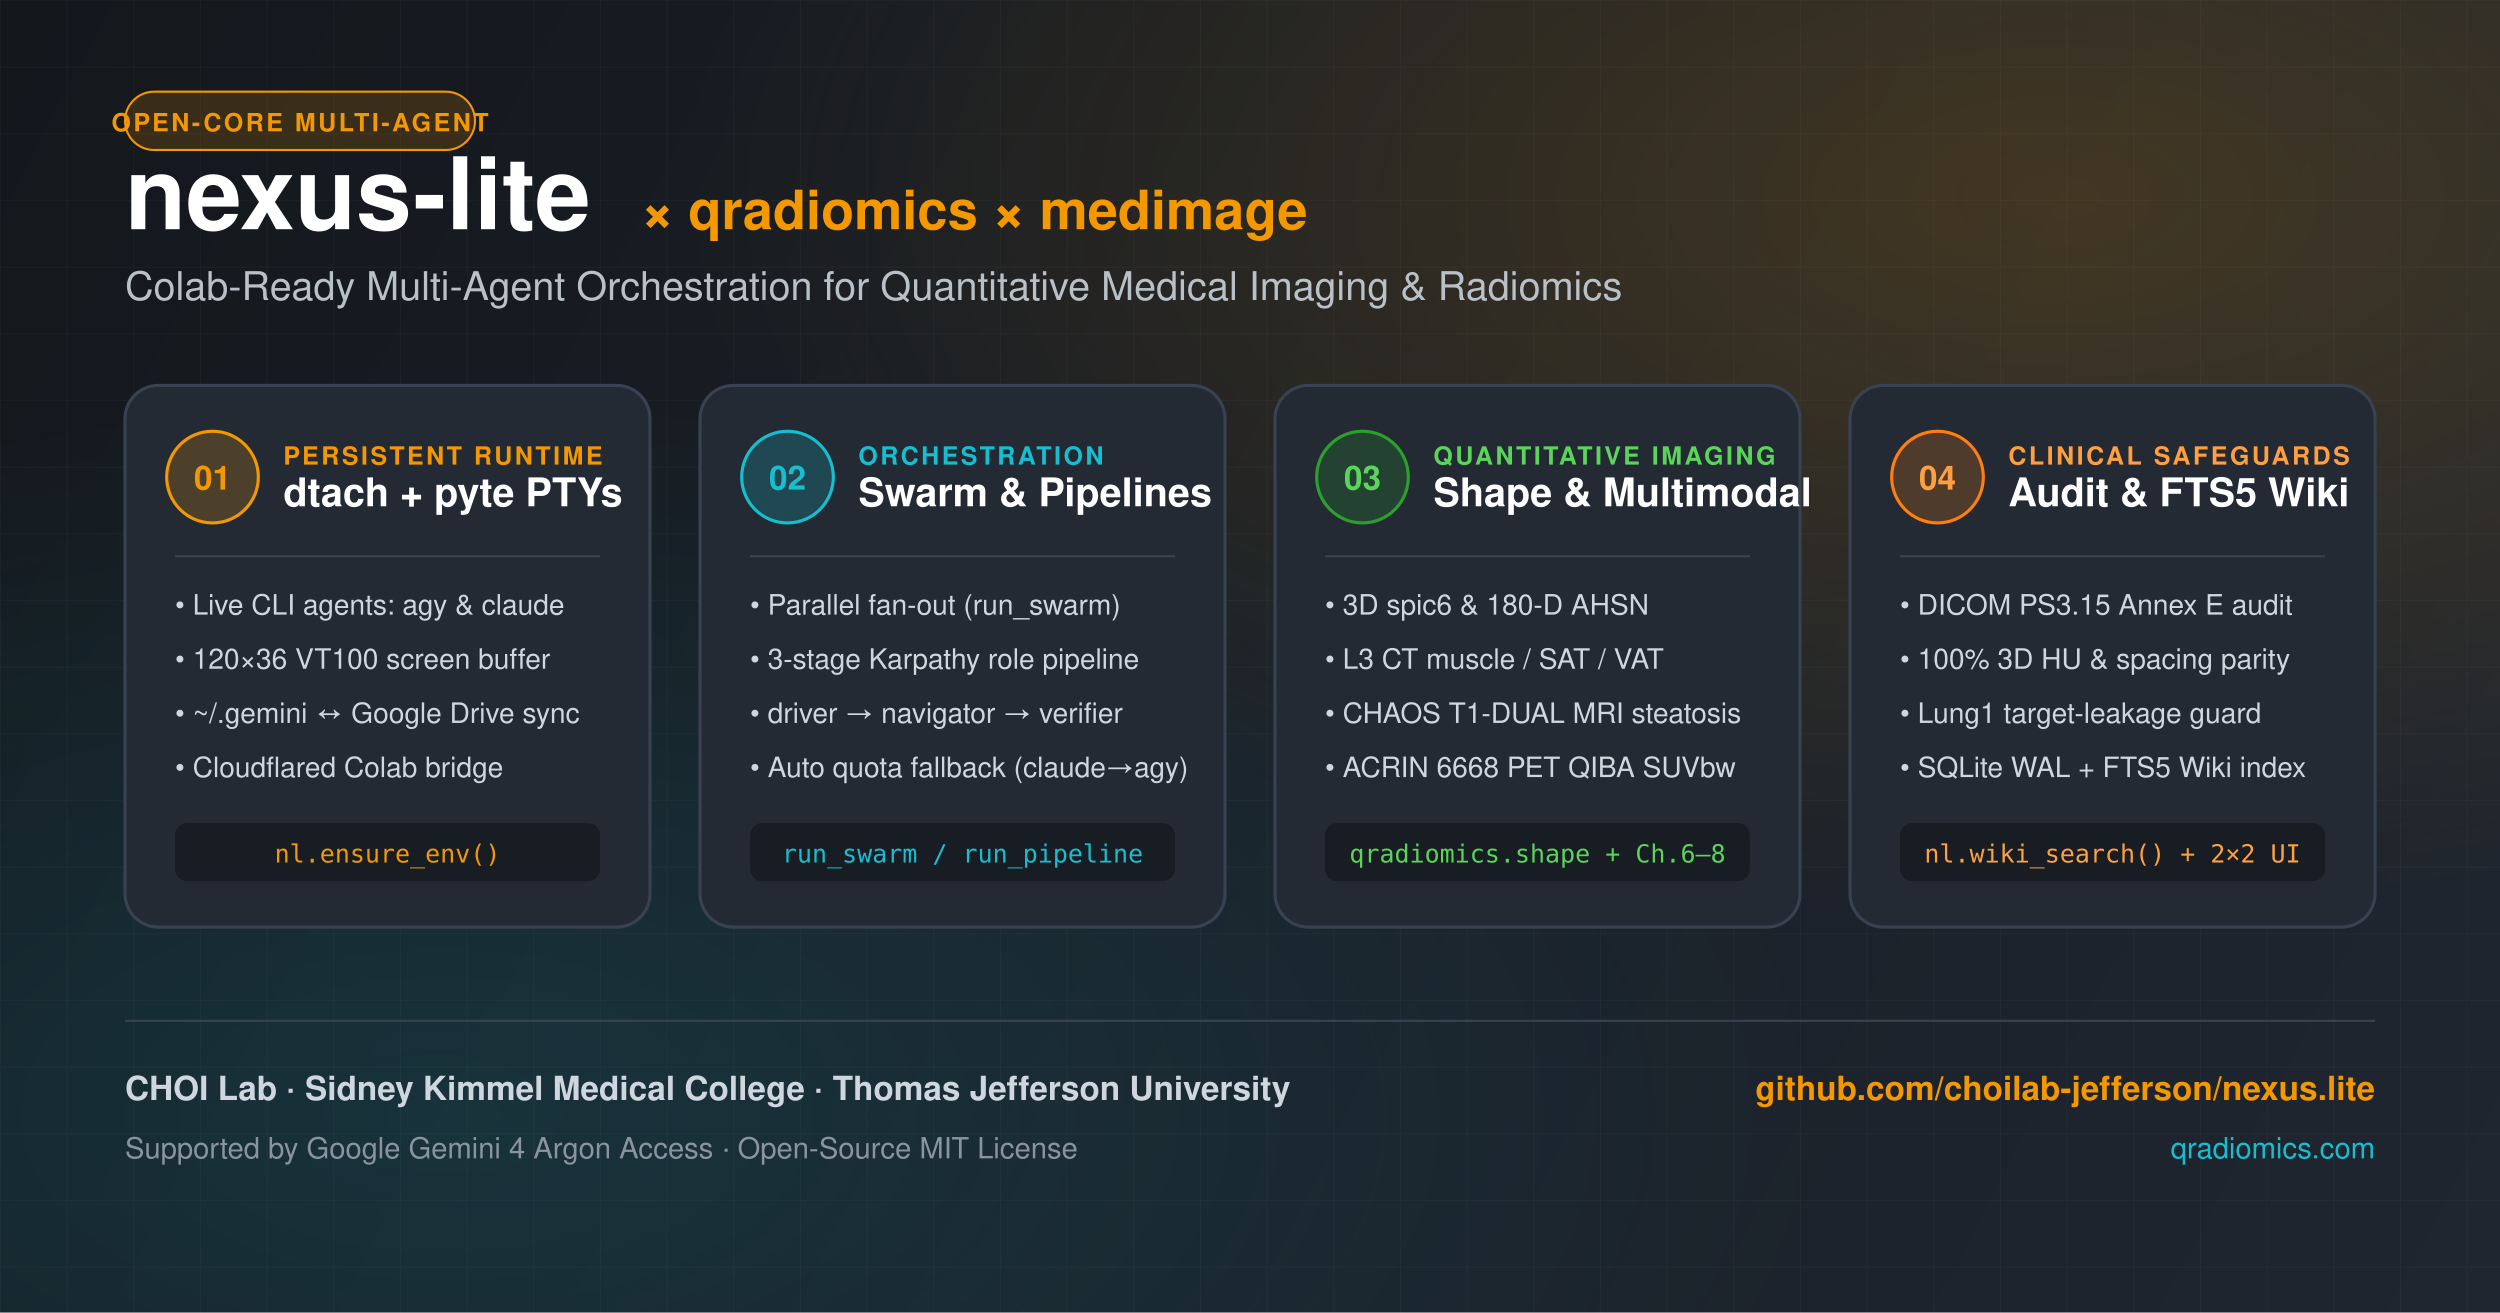
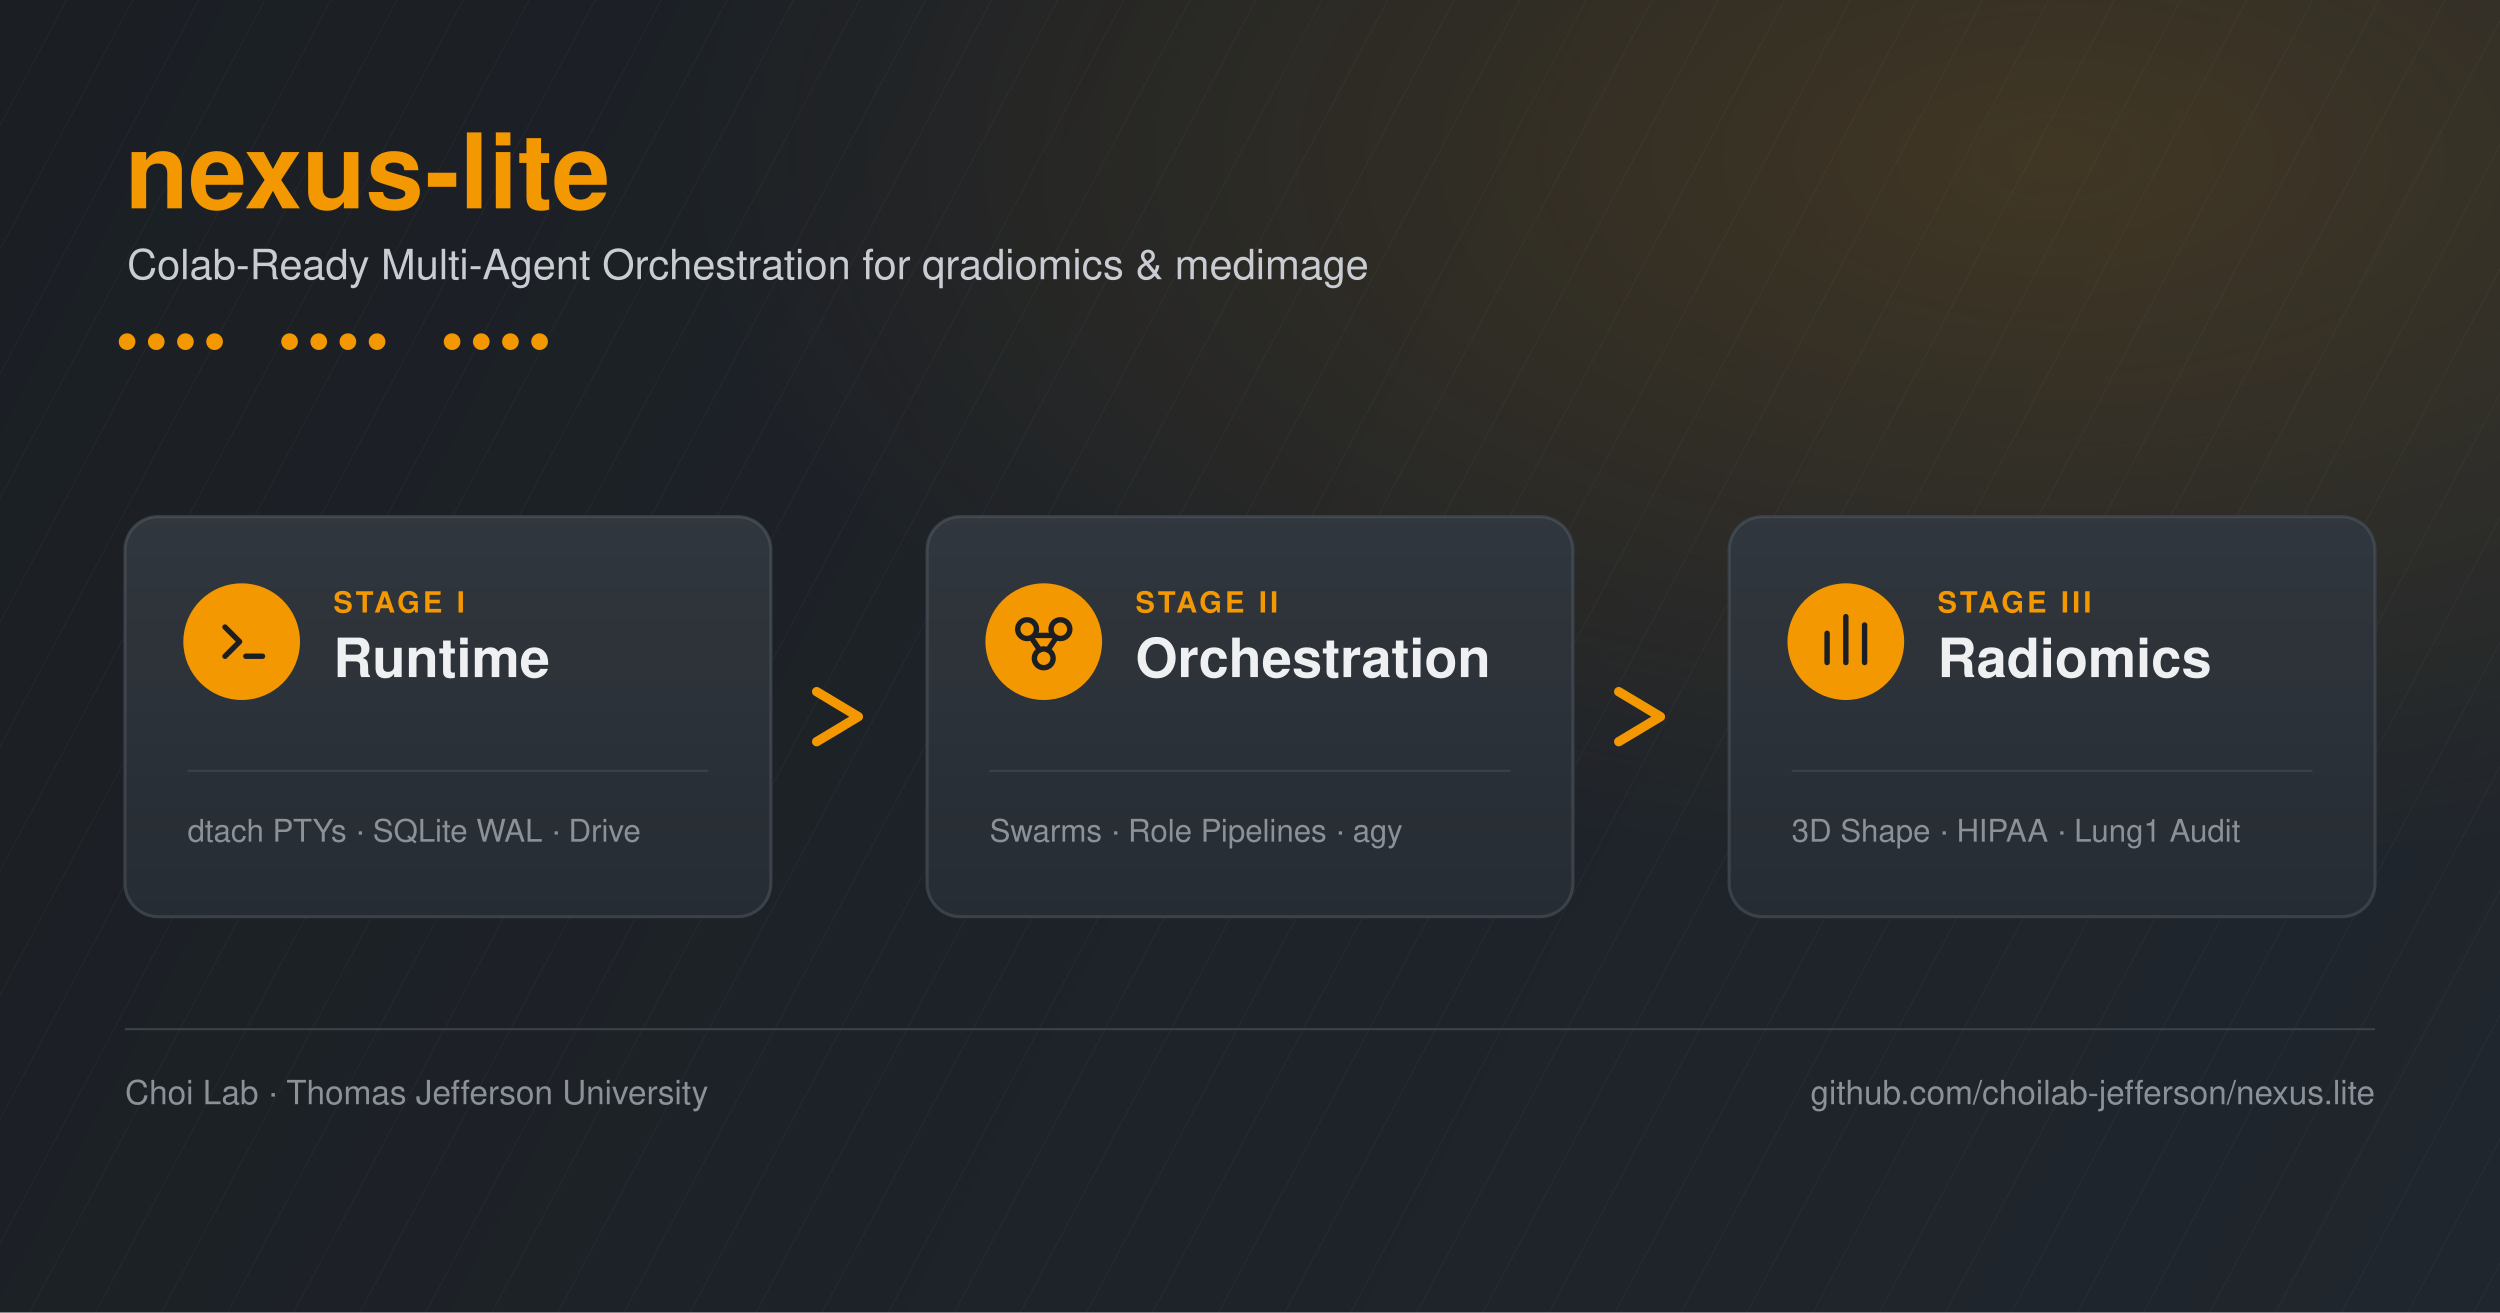
<svg xmlns="http://www.w3.org/2000/svg" viewBox="0 0 1200 630" font-family="Helvetica, Arial, sans-serif">
  <defs>
    <linearGradient id="bg" x1="0" y1="0" x2="1200" y2="630" gradientUnits="userSpaceOnUse">
-       <stop offset="0" stop-color="#14181d" />
-       <stop offset="1" stop-color="#1f2630" />
+       <stop offset="0" stop-color="#1b1f24" />
+       <stop offset="1" stop-color="#20262d" />
    </linearGradient>
-     <radialGradient id="glowAmber" cx="0.82" cy="0.15" r="0.55">
-       <stop offset="0" stop-color="#f39800" stop-opacity="0.18" />
+     <radialGradient id="glow" cx="0.82" cy="0.12" r="0.55">
+       <stop offset="0" stop-color="#f39800" stop-opacity="0.16" />
      <stop offset="1" stop-color="#f39800" stop-opacity="0" />
    </radialGradient>
-     <radialGradient id="glowCyan" cx="0.18" cy="0.85" r="0.55">
-       <stop offset="0" stop-color="#17becf" stop-opacity="0.14" />
-       <stop offset="1" stop-color="#17becf" stop-opacity="0" />
-     </radialGradient>
-     <pattern id="grid" width="32" height="32" patternUnits="userSpaceOnUse">
-       <path d="M 32 0 L 0 0 0 32" fill="none" stroke="#ffffff" stroke-opacity="0.03" stroke-width="1" />
+     <pattern id="slices" width="28" height="28" patternUnits="userSpaceOnUse" patternTransform="rotate(28)">
+       <line x1="0" y1="0" x2="0" y2="28" stroke="#ffffff" stroke-opacity="0.035" stroke-width="1" />
    </pattern>
+     <linearGradient id="cardTop" x1="0" y1="0" x2="0" y2="1">
+       <stop offset="0" stop-color="#ffffff" stop-opacity="0.05" />
+       <stop offset="1" stop-color="#ffffff" stop-opacity="0" />
+     </linearGradient>
  </defs>
  <rect width="1200" height="630" fill="url(#bg)" />
-   <rect width="1200" height="630" fill="url(#grid)" />
-   <rect width="1200" height="630" fill="url(#glowAmber)" />
-   <rect width="1200" height="630" fill="url(#glowCyan)" />
-   <g transform="translate(60, 72)">
-     <rect x="0" y="-28" width="168" height="28" rx="14" fill="#f39800" fill-opacity="0.16" stroke="#f39800" stroke-width="1" />
-     <text x="84" y="-9" fill="#f39800" font-size="12" font-weight="700" text-anchor="middle" letter-spacing="1.2">OPEN-CORE MULTI-AGENT</text>
-     <text x="0" y="38" fill="#ffffff" font-size="48" font-weight="700">nexus-lite</text>
-     <text x="248" y="38" fill="#f39800" font-size="26" font-weight="600">× qradiomics × medimage</text>
-     <text x="0" y="72" fill="#b8c0c8" font-size="19">Colab-Ready Multi-Agent Orchestration for Quantitative Medical Imaging &amp; Radiomics</text>
+   <rect width="1200" height="630" fill="url(#slices)" />
+   <rect width="1200" height="630" fill="url(#glow)" />
+   <text x="60" y="100" fill="#f39800" font-size="50" font-weight="700">nexus-lite</text>
+   <text x="61" y="134" fill="#c9cdd3" font-size="20">Colab-Ready Multi-Agent Orchestration for qradiomics &amp; medimage</text>
+   <g fill="#f39800">
+     <circle cx="61" cy="164" r="4" />
+     <circle cx="75" cy="164" r="4" />
+     <circle cx="89" cy="164" r="4" />
+     <circle cx="103" cy="164" r="4" />
+     <circle cx="139" cy="164" r="4" />
+     <circle cx="153" cy="164" r="4" />
+     <circle cx="167" cy="164" r="4" />
+     <circle cx="181" cy="164" r="4" />
+     <circle cx="217" cy="164" r="4" />
+     <circle cx="231" cy="164" r="4" />
+     <circle cx="245" cy="164" r="4" />
+     <circle cx="259" cy="164" r="4" />
  </g>
-   <g transform="translate(60, 185)">
-     <rect x="0" y="0" width="252" height="260" rx="16" fill="#232a34" stroke="#384250" stroke-width="1.5" />
-     <circle cx="42" cy="44" r="22" fill="#f39800" fill-opacity="0.2" stroke="#f39800" stroke-width="1.5" />
-     <text x="42" y="50" fill="#f39800" font-size="16" font-weight="700" text-anchor="middle">01</text>
-     <text x="76" y="38" fill="#f39800" font-size="12" font-weight="700" letter-spacing="1.2">PERSISTENT RUNTIME</text>
-     <text x="76" y="58" fill="#ffffff" font-size="19" font-weight="700">dtach + pyte PTYs</text>
-     <line x1="24" y1="82" x2="228" y2="82" stroke="#384250" stroke-width="1" />
-     <text x="24" y="110" fill="#cfd6de" font-size="13.5">• Live CLI agents: agy &amp; claude</text>
-     <text x="24" y="136" fill="#cfd6de" font-size="13.5">• 120×36 VT100 screen buffer</text>
-     <text x="24" y="162" fill="#cfd6de" font-size="13.5">• ~/.gemini ↔ Google Drive sync</text>
-     <text x="24" y="188" fill="#cfd6de" font-size="13.5">• Cloudflared Colab bridge</text>
-     <rect x="24" y="210" width="204" height="28" rx="6" fill="#181d24" />
-     <text x="126" y="229" fill="#f39800" font-family="monospace" font-size="12" text-anchor="middle">nl.ensure_env()</text>
-     <rect x="276" y="0" width="252" height="260" rx="16" fill="#232a34" stroke="#384250" stroke-width="1.5" />
-     <circle cx="318" cy="44" r="22" fill="#17becf" fill-opacity="0.2" stroke="#17becf" stroke-width="1.5" />
-     <text x="318" y="50" fill="#17becf" font-size="16" font-weight="700" text-anchor="middle">02</text>
-     <text x="352" y="38" fill="#17becf" font-size="12" font-weight="700" letter-spacing="1.2">ORCHESTRATION</text>
-     <text x="352" y="58" fill="#ffffff" font-size="19" font-weight="700">Swarm &amp; Pipelines</text>
-     <line x1="300" y1="82" x2="504" y2="82" stroke="#384250" stroke-width="1" />
-     <text x="300" y="110" fill="#cfd6de" font-size="13.5">• Parallel fan-out (run_swarm)</text>
-     <text x="300" y="136" fill="#cfd6de" font-size="13.5">• 3-stage Karpathy role pipeline</text>
-     <text x="300" y="162" fill="#cfd6de" font-size="13.5">• driver → navigator → verifier</text>
-     <text x="300" y="188" fill="#cfd6de" font-size="13.5">• Auto quota fallback (claude→agy)</text>
-     <rect x="300" y="210" width="204" height="28" rx="6" fill="#181d24" />
-     <text x="402" y="229" fill="#17becf" font-family="monospace" font-size="12" text-anchor="middle">run_swarm / run_pipeline</text>
-     <rect x="552" y="0" width="252" height="260" rx="16" fill="#232a34" stroke="#384250" stroke-width="1.5" />
-     <circle cx="594" cy="44" r="22" fill="#2ca02c" fill-opacity="0.2" stroke="#2ca02c" stroke-width="1.5" />
-     <text x="594" y="50" fill="#5ad45a" font-size="16" font-weight="700" text-anchor="middle">03</text>
-     <text x="628" y="38" fill="#5ad45a" font-size="12" font-weight="700" letter-spacing="1.2">QUANTITATIVE IMAGING</text>
-     <text x="628" y="58" fill="#ffffff" font-size="19" font-weight="700">Shape &amp; Multimodal</text>
-     <line x1="576" y1="82" x2="780" y2="82" stroke="#384250" stroke-width="1" />
-     <text x="576" y="110" fill="#cfd6de" font-size="13.5">• 3D spic6 &amp; 180-D AHSN</text>
-     <text x="576" y="136" fill="#cfd6de" font-size="13.5">• L3 CT muscle / SAT / VAT</text>
-     <text x="576" y="162" fill="#cfd6de" font-size="13.5">• CHAOS T1-DUAL MRI steatosis</text>
-     <text x="576" y="188" fill="#cfd6de" font-size="13.5">• ACRIN 6668 PET QIBA SUVbw</text>
-     <rect x="576" y="210" width="204" height="28" rx="6" fill="#181d24" />
-     <text x="678" y="229" fill="#5ad45a" font-family="monospace" font-size="12" text-anchor="middle">qradiomics.shape + Ch.6–8</text>
-     <rect x="828" y="0" width="252" height="260" rx="16" fill="#232a34" stroke="#384250" stroke-width="1.5" />
-     <circle cx="870" cy="44" r="22" fill="#ff7f0e" fill-opacity="0.2" stroke="#ff7f0e" stroke-width="1.5" />
-     <text x="870" y="50" fill="#ff9f40" font-size="16" font-weight="700" text-anchor="middle">04</text>
-     <text x="904" y="38" fill="#ff9f40" font-size="12" font-weight="700" letter-spacing="1.2">CLINICAL SAFEGUARDS</text>
-     <text x="904" y="58" fill="#ffffff" font-size="19" font-weight="700">Audit &amp; FTS5 Wiki</text>
-     <line x1="852" y1="82" x2="1056" y2="82" stroke="#384250" stroke-width="1" />
-     <text x="852" y="110" fill="#cfd6de" font-size="13.5">• DICOM PS3.15 Annex E audit</text>
-     <text x="852" y="136" fill="#cfd6de" font-size="13.5">• 100% 3D HU &amp; spacing parity</text>
-     <text x="852" y="162" fill="#cfd6de" font-size="13.5">• Lung1 target-leakage guard</text>
-     <text x="852" y="188" fill="#cfd6de" font-size="13.5">• SQLite WAL + FTS5 Wiki index</text>
-     <rect x="852" y="210" width="204" height="28" rx="6" fill="#181d24" />
-     <text x="954" y="229" fill="#ff9f40" font-family="monospace" font-size="12" text-anchor="middle">nl.wiki_search() + 2×2 UI</text>
+   <g>
+     <rect x="60" y="248" width="310" height="192" rx="16" fill="#262c33" stroke="#3a4149" stroke-width="1.5" />
+     <rect x="60" y="248" width="310" height="192" rx="16" fill="url(#cardTop)" />
+     <circle cx="116" cy="308" r="28" fill="#f39800" />
+     <g stroke="#1b1f24" stroke-width="2.6" fill="none" stroke-linecap="round" stroke-linejoin="round">
+       <polyline points="108,301 115,308 108,315" />
+       <line x1="118" y1="315" x2="126" y2="315" />
+     </g>
+     <text x="160" y="294" fill="#f39800" font-size="14" font-weight="700" letter-spacing="1.5">STAGE I</text>
+     <text x="160" y="325" fill="#eef0f2" font-size="26" font-weight="700">Runtime</text>
+     <line x1="90" y1="370" x2="340" y2="370" stroke="#3a4149" stroke-width="1" />
+     <text x="90" y="404" fill="#8b9198" font-size="15">dtach PTYs · SQLite WAL · Drive</text>
+     <rect x="445" y="248" width="310" height="192" rx="16" fill="#262c33" stroke="#3a4149" stroke-width="1.5" />
+     <rect x="445" y="248" width="310" height="192" rx="16" fill="url(#cardTop)" />
+     <circle cx="501" cy="308" r="28" fill="#f39800" />
+     <g stroke="#1b1f24" stroke-width="2.6" fill="none" stroke-linecap="round" stroke-linejoin="round">
+       <circle cx="493" cy="302" r="4.5" />
+       <circle cx="509" cy="302" r="4.5" />
+       <circle cx="501" cy="316" r="4.5" />
+       <line x1="497" y1="305" x2="505" y2="305" />
+       <line x1="495" y1="306" x2="499" y2="312" />
+       <line x1="507" y1="306" x2="503" y2="312" />
+     </g>
+     <text x="545" y="294" fill="#f39800" font-size="14" font-weight="700" letter-spacing="1.5">STAGE II</text>
+     <text x="545" y="325" fill="#eef0f2" font-size="26" font-weight="700">Orchestration</text>
+     <line x1="475" y1="370" x2="725" y2="370" stroke="#3a4149" stroke-width="1" />
+     <text x="475" y="404" fill="#8b9198" font-size="15">Swarms · Role Pipelines · agy</text>
+     <rect x="830" y="248" width="310" height="192" rx="16" fill="#262c33" stroke="#3a4149" stroke-width="1.5" />
+     <rect x="830" y="248" width="310" height="192" rx="16" fill="url(#cardTop)" />
+     <circle cx="886" cy="308" r="28" fill="#f39800" />
+     <g stroke="#1b1f24" stroke-width="2.6" fill="none" stroke-linecap="round" stroke-linejoin="round">
+       <line x1="877" y1="318" x2="877" y2="304" />
+       <line x1="886" y1="318" x2="886" y2="296" />
+       <line x1="895" y1="318" x2="895" y2="300" />
+     </g>
+     <text x="930" y="294" fill="#f39800" font-size="14" font-weight="700" letter-spacing="1.5">STAGE III</text>
+     <text x="930" y="325" fill="#eef0f2" font-size="26" font-weight="700">Radiomics</text>
+     <line x1="860" y1="370" x2="1110" y2="370" stroke="#3a4149" stroke-width="1" />
+     <text x="860" y="404" fill="#8b9198" font-size="15">3D Shape · HIPAA · Lung1 Audit</text>
  </g>
-   <line x1="60" y1="490" x2="1140" y2="490" stroke="#384250" stroke-width="1" />
-   <text x="60" y="528" fill="#cfd6de" font-size="16" font-weight="600">CHOI Lab · Sidney Kimmel Medical College · Thomas Jefferson University</text>
-   <text x="60" y="556" fill="#8b949e" font-size="14">Supported by Google Gemini 4 Argon Access · Open-Source MIT License</text>
-   <text x="1140" y="528" fill="#f39800" font-size="16" font-weight="600" text-anchor="end">github.com/choilab-jefferson/nexus.lite</text>
-   <text x="1140" y="556" fill="#17becf" font-size="14" text-anchor="end">qradiomics.com</text>
+   <g stroke="#f39800" stroke-width="4.5" fill="none" stroke-linecap="round" stroke-linejoin="round">
+     <polyline points="392,332 412,344 392,356" />
+     <polyline points="777,332 797,344 777,356" />
+   </g>
+   <line x1="60" y1="494" x2="1140" y2="494" stroke="#3a4149" stroke-width="1" />
+   <text x="60" y="530" fill="#8b9198" font-size="16">Choi Lab · Thomas Jefferson University</text>
+   <text x="1140" y="530" fill="#8b9198" font-size="16" text-anchor="end">github.com/choilab-jefferson/nexus.lite</text>
</svg>
